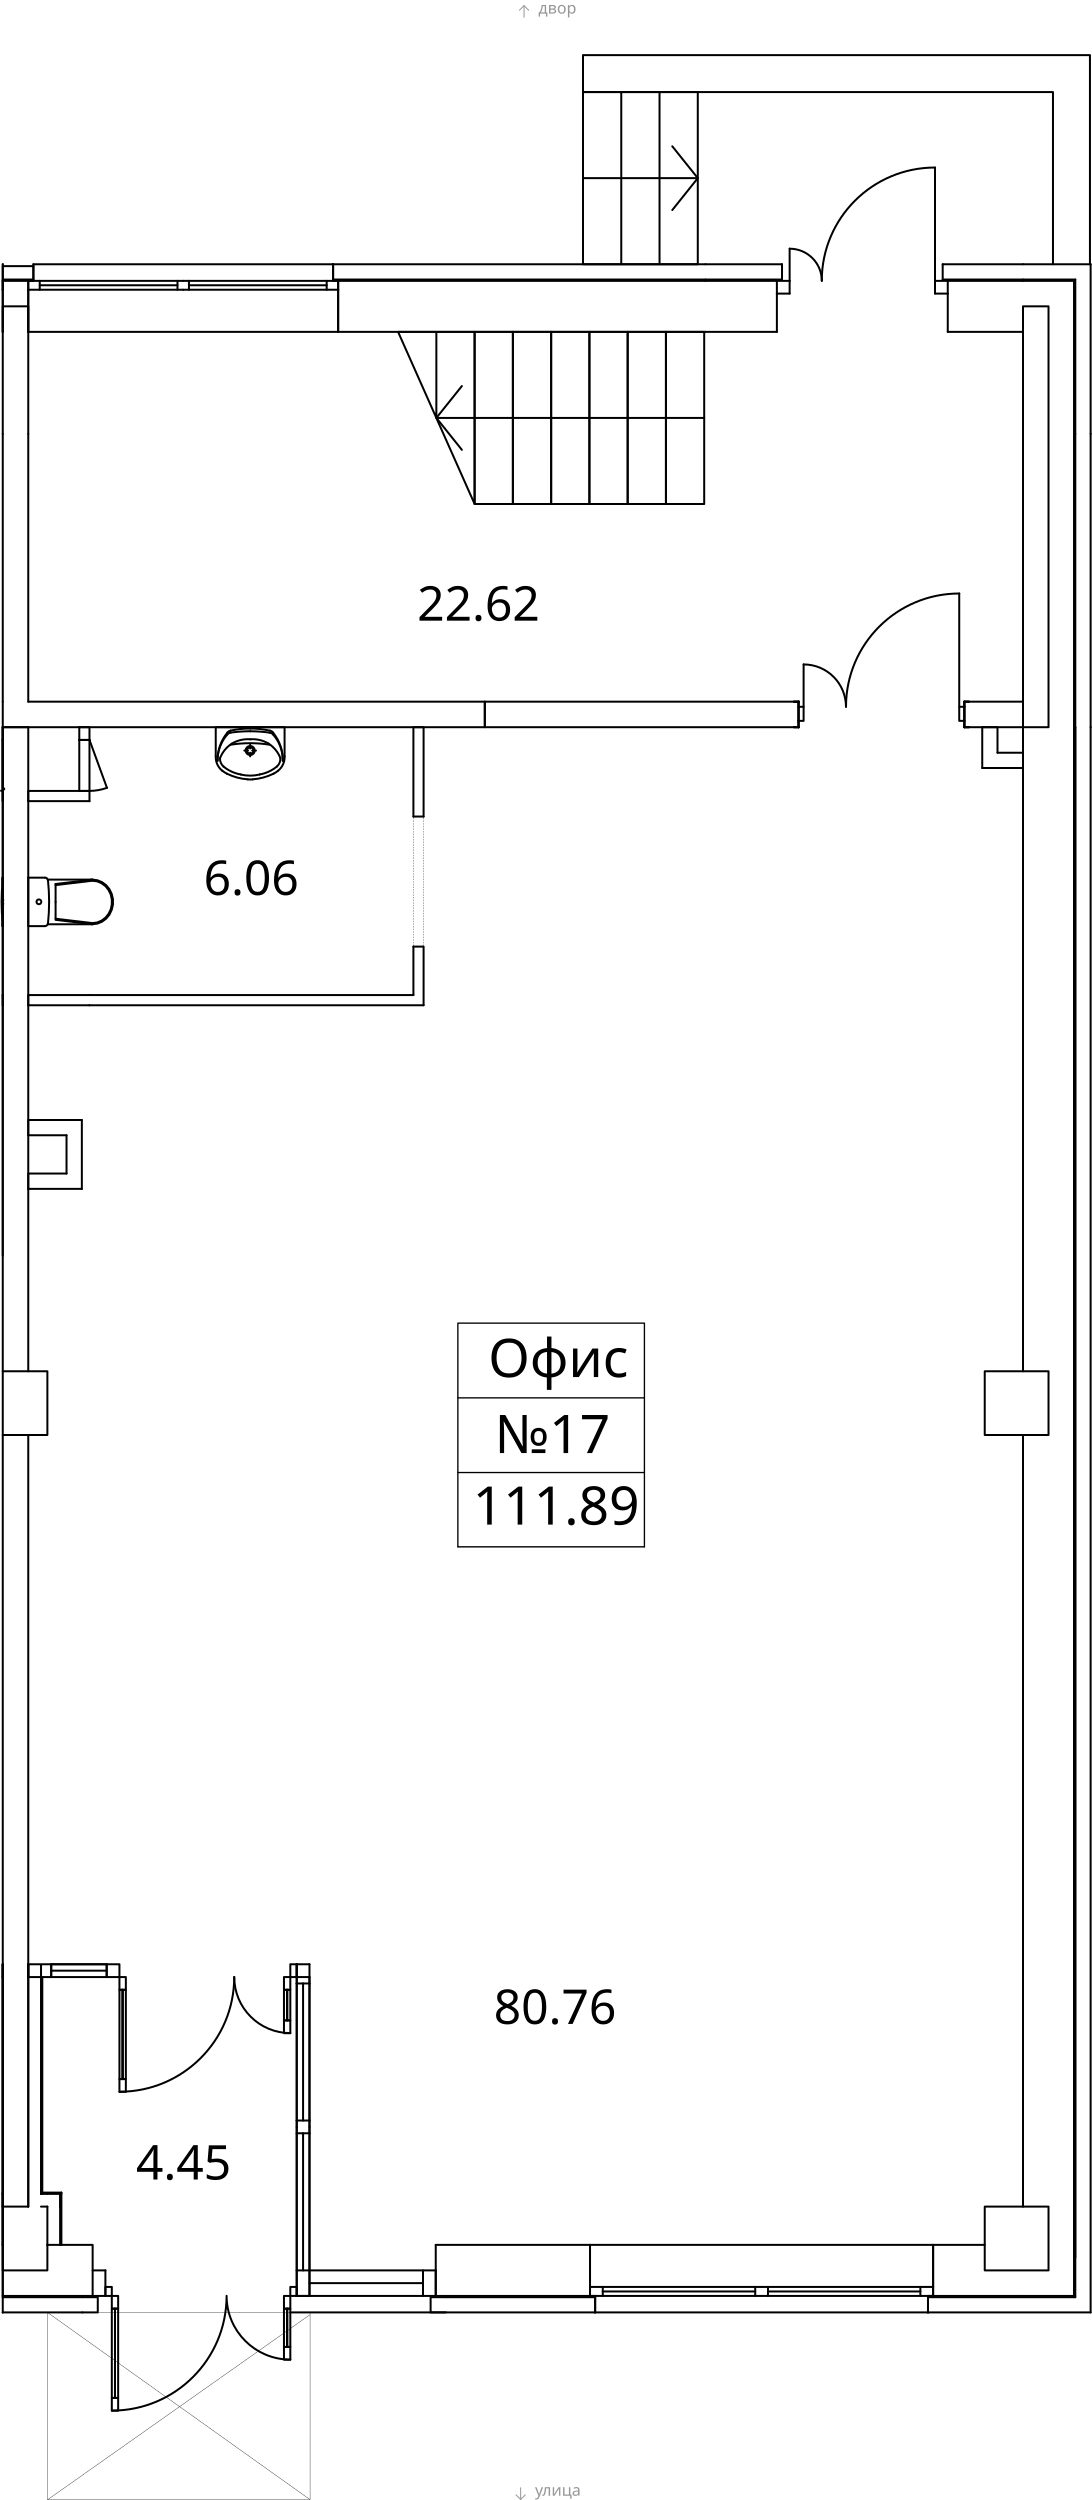
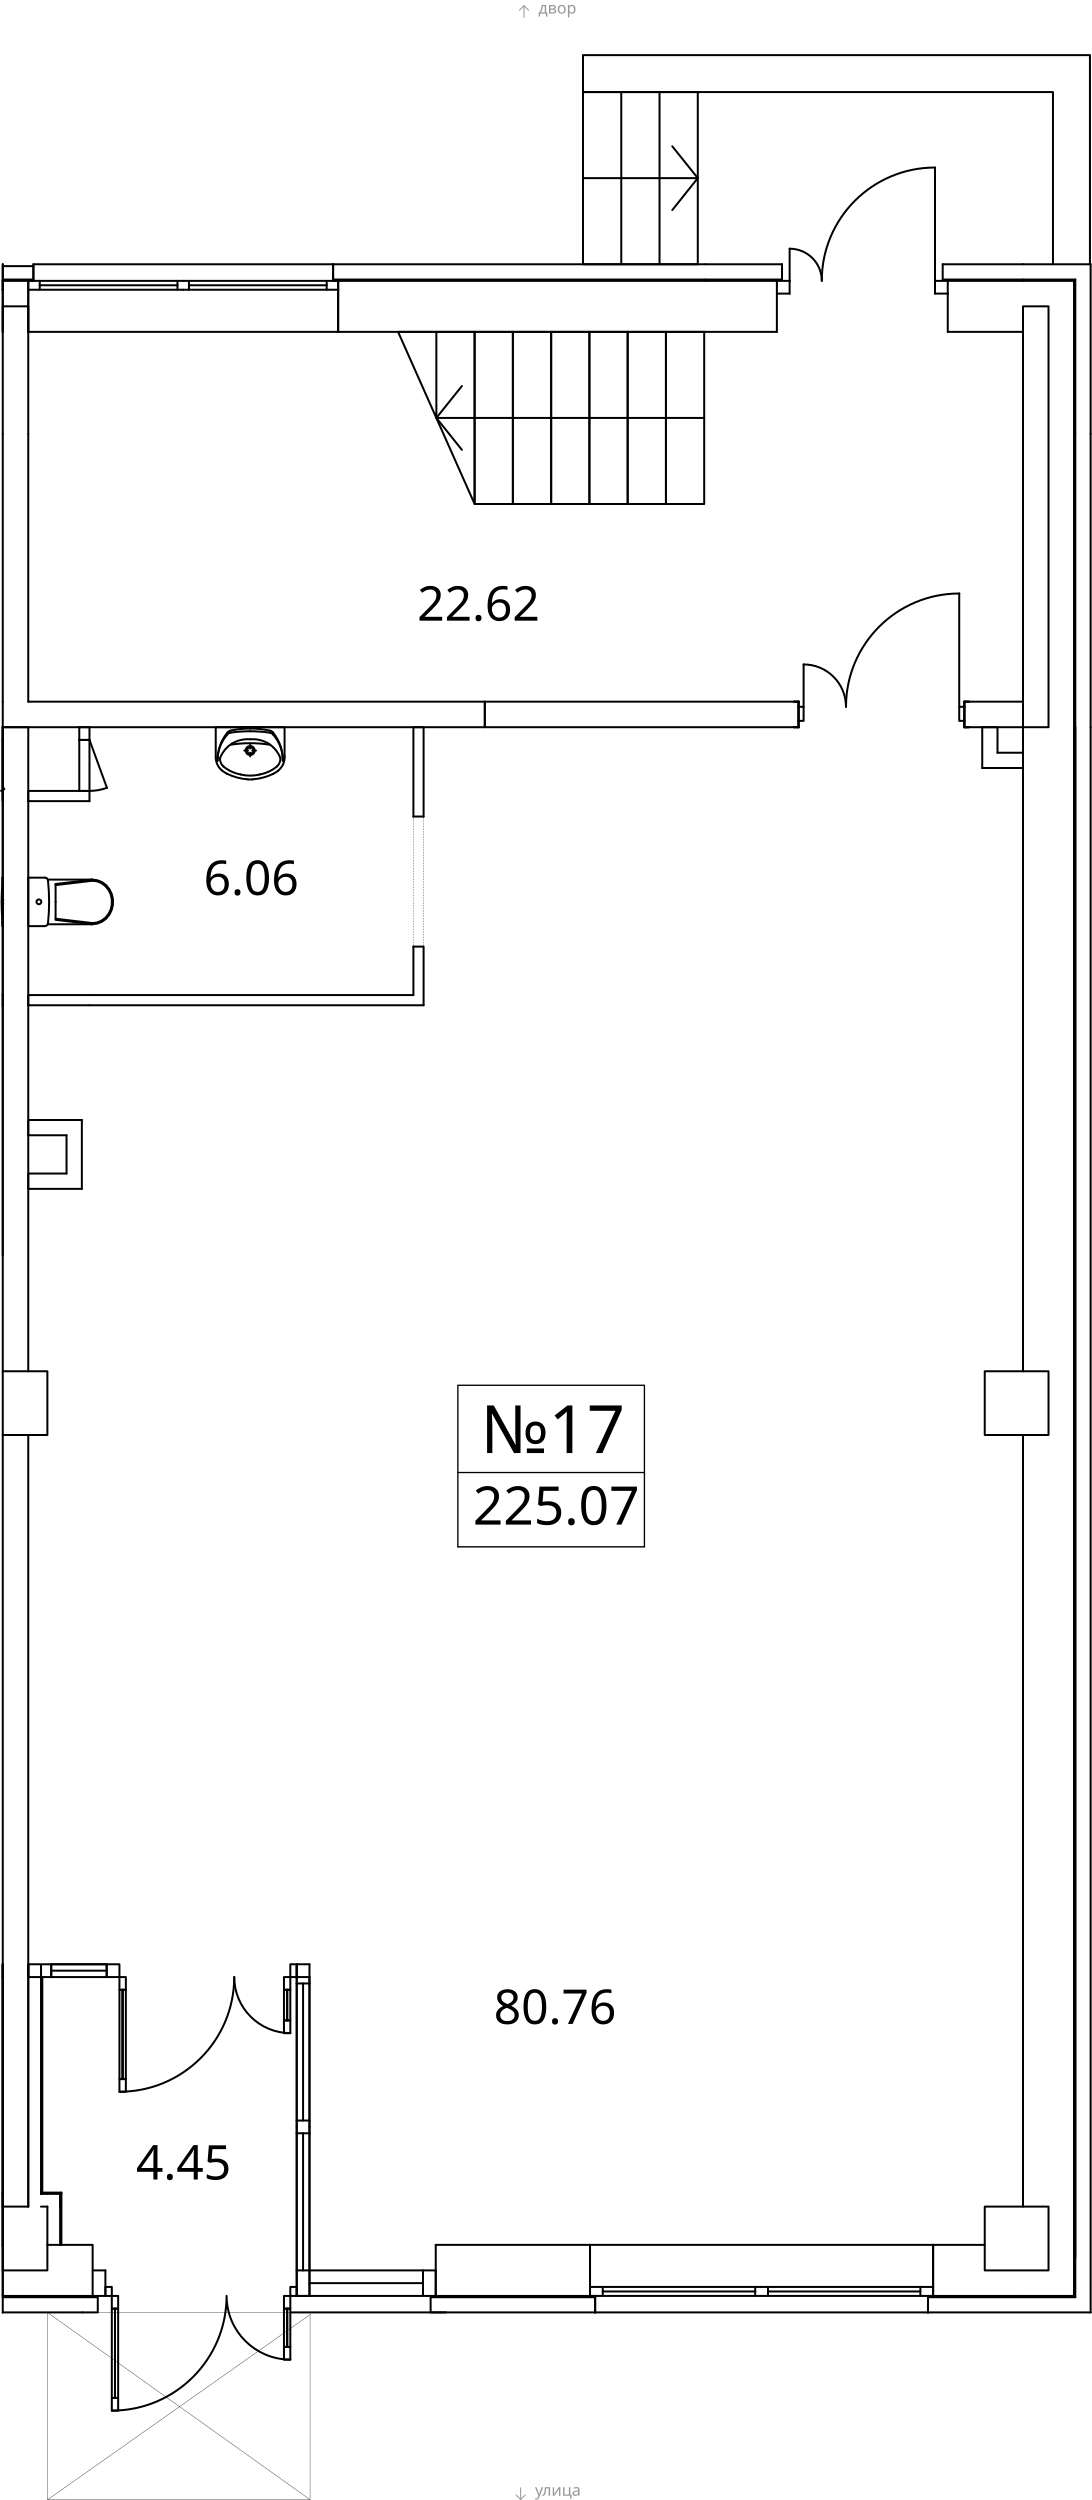
<svg xmlns="http://www.w3.org/2000/svg" id="_17_1" data-name="17_1" viewBox="0 0 819.25 1876.22">
  <defs>
-     <style>.cls-1{isolation:isolate;font-size:12px;fill:#969696;}.cls-1,.cls-7,.cls-9{font-family:PTSans-Regular, PT Sans;}.cls-2{letter-spacing:-0.01em;}.cls-3,.cls-4,.cls-5,.cls-6,.cls-8{fill:none;stroke-linecap:round;stroke-linejoin:round;}.cls-3{stroke:#969696;stroke-width:0.75px;}.cls-4,.cls-5,.cls-6,.cls-8{stroke:#000;}.cls-4,.cls-5{stroke-width:0.25px;}.cls-5{stroke-dasharray:0.99 0.99;}.cls-6{stroke-width:1.5px;}.cls-7{font-size:40px;}.cls-9{font-size:36px;}</style>
+     <style>.cls-1{isolation:isolate;font-size:12px;fill:#969696;}.cls-1,.cls-10,.cls-7,.cls-8{font-family:PTSans-Regular, PT Sans;}.cls-2{letter-spacing:-0.01em;}.cls-3,.cls-4,.cls-5,.cls-6,.cls-9{fill:none;stroke-linecap:round;stroke-linejoin:round;}.cls-3{stroke:#969696;stroke-width:0.75px;}.cls-4,.cls-5,.cls-6,.cls-9{stroke:#000;}.cls-4,.cls-5{stroke-width:0.25px;}.cls-5{stroke-dasharray:0.99 0.99;}.cls-6{stroke-width:1.5px;}.cls-7{font-size:50px;}.cls-8{font-size:40px;}.cls-10{font-size:36px;}</style>
  </defs>
  <text class="cls-1" transform="translate(401.49 1873.03)">
    <tspan class="cls-2">у</tspan>
    <tspan x="5.42" y="0">лица</tspan>
  </text>
  <line class="cls-3" x1="390.73" y1="1875.85" x2="390.73" y2="1867.05" />
  <polyline class="cls-3" points="387.23 1872.35 390.73 1875.85 394.23 1872.35" />
  <text class="cls-1" transform="translate(404.05 10.2)">двор</text>
  <line class="cls-3" x1="393.29" y1="4.22" x2="393.29" y2="13.02" />
  <polyline class="cls-3" points="396.79 7.72 393.29 4.22 389.79 7.72" />
  <line class="cls-4" x1="310.23" y1="610.38" x2="310.23" y2="610.88" />
  <line class="cls-5" x1="310.23" y1="611.87" x2="310.23" y2="718.56" />
  <line class="cls-4" x1="310.23" y1="719.05" x2="310.23" y2="719.55" />
  <line class="cls-4" x1="317.93" y1="610.38" x2="317.93" y2="610.88" />
  <line class="cls-5" x1="317.93" y1="611.87" x2="317.93" y2="718.56" />
  <line class="cls-4" x1="317.93" y1="719.05" x2="317.93" y2="719.55" />
  <line class="cls-6" x1="696.44" y1="1724.01" x2="806.04" y2="1724.01" />
  <line class="cls-6" x1="334.67" y1="1724.01" x2="446.65" y2="1724.01" />
  <polyline class="cls-6" points="807 1724.01 806.04 1724.01 807 1724.01" />
  <line class="cls-6" x1="700.29" y1="1723.05" x2="767.75" y2="1723.05" />
  <line class="cls-6" x1="327.02" y1="1723.05" x2="442.8" y2="1723.05" />
  <polyline class="cls-6" points="806.04 1723.05 767.75 1723.05 806.04 1723.05" />
  <line class="cls-6" x1="442.8" y1="1716.31" x2="442.8" y2="1684.76" />
  <line class="cls-6" x1="446.65" y1="1735.45" x2="446.65" y2="1724.01" />
  <line class="cls-6" x1="442.8" y1="1723.05" x2="442.8" y2="1716.31" />
  <line class="cls-6" x1="700.29" y1="1716.31" x2="700.29" y2="1684.76" />
  <line class="cls-6" x1="696.44" y1="1735.45" x2="696.44" y2="1724.01" />
  <line class="cls-6" x1="700.29" y1="1723.05" x2="700.29" y2="1716.31" />
  <line class="cls-6" x1="217.9" y1="1735.45" x2="446.65" y2="1735.45" />
  <polyline class="cls-6" points="818.5 1735.45 807 1735.45 696.44 1735.45" />
  <line class="cls-6" x1="739.03" y1="1684.76" x2="700.29" y2="1684.76" />
  <line class="cls-6" x1="442.8" y1="1684.76" x2="327.02" y2="1684.76" />
  <line class="cls-6" x1="327.02" y1="1723.05" x2="327.02" y2="1684.76" />
  <line class="cls-6" x1="696.44" y1="1735.45" x2="446.65" y2="1735.45" />
  <line class="cls-6" x1="700.29" y1="1684.76" x2="442.8" y2="1684.76" />
  <polyline class="cls-6" points="700.29 1723.05 690.72 1723.05 690.72 1716.31 700.29 1716.31" />
  <polyline class="cls-6" points="571.54 1716.31 576.36 1716.31 576.36 1723.05 571.54 1723.05" />
  <line class="cls-6" x1="690.72" y1="1719.7" x2="576.36" y2="1719.7" />
  <line class="cls-6" x1="690.72" y1="1723.05" x2="576.36" y2="1723.05" />
  <line class="cls-6" x1="576.36" y1="1716.31" x2="690.72" y2="1716.31" />
  <polyline class="cls-6" points="571.54 1723.05 566.78 1723.05 566.78 1716.31 571.54 1716.31" />
  <polyline class="cls-6" points="442.8 1716.31 452.37 1716.31 452.37 1723.05 442.8 1723.05" />
  <line class="cls-6" x1="566.78" y1="1719.7" x2="452.37" y2="1719.7" />
  <line class="cls-6" x1="566.78" y1="1723.05" x2="452.37" y2="1723.05" />
  <line class="cls-6" x1="452.37" y1="1716.31" x2="566.78" y2="1716.31" />
  <polyline class="cls-6" points="700.29 1716.31 700.29 1723.05 700.29 1716.31" />
  <polyline class="cls-6" points="700.29 1723.05 696.44 1723.05 700.29 1723.05" />
  <polyline class="cls-6" points="696.44 1735.45 696.44 1724.01 696.44 1723.05" />
  <line class="cls-6" x1="700.29" y1="1716.31" x2="700.29" y2="1684.76" />
  <polyline class="cls-6" points="442.8 1716.31 442.8 1723.05 442.8 1716.31" />
  <polyline class="cls-6" points="442.8 1723.05 446.65 1723.05 442.8 1723.05" />
  <polyline class="cls-6" points="446.65 1735.45 446.65 1724.01 446.65 1723.05" />
  <line class="cls-6" x1="442.8" y1="1716.31" x2="442.8" y2="1684.76" />
  <line class="cls-6" x1="2.07" y1="1723.05" x2="2.07" y2="1723.05" />
  <line class="cls-6" x1="2.07" y1="1703.9" x2="2.07" y2="1703.9" />
  <line class="cls-6" x1="2.07" y1="1724.01" x2="61.88" y2="1724.01" />
  <line class="cls-6" x1="2.07" y1="1723.05" x2="69.53" y2="1723.05" />
  <line class="cls-6" x1="2.07" y1="1735.45" x2="61.88" y2="1735.45" />
  <polyline class="cls-6" points="69.53 1723.05 69.53 1684.76 35.55 1684.76" />
  <line class="cls-6" x1="2.07" y1="1684.76" x2="2.07" y2="1684.76" />
  <line class="cls-6" x1="2.07" y1="1723.05" x2="2.07" y2="1684.76" />
  <line class="cls-6" x1="69.53" y1="1723.05" x2="79.1" y2="1723.05" />
  <line class="cls-6" x1="79.1" y1="1703.9" x2="69.53" y2="1703.9" />
  <polyline class="cls-6" points="222.69 1723.05 232.26 1723.05 232.26 1703.9 222.69 1703.9" />
  <polyline class="cls-6" points="327.02 1703.9 317.45 1703.9 317.45 1723.05 327.02 1723.05" />
  <line class="cls-6" x1="232.26" y1="1713.47" x2="317.45" y2="1713.47" />
  <line class="cls-6" x1="232.26" y1="1723.05" x2="317.45" y2="1723.05" />
  <line class="cls-6" x1="317.45" y1="1703.9" x2="232.26" y2="1703.9" />
  <polyline class="cls-6" points="327.02 1703.9 327.02 1723.05 327.02 1703.9" />
  <path class="cls-6" d="M83.94,1837.49a86.12,86.12,0,0,0,86.12-86.12,47.83,47.83,0,0,0,47.84,47.83" transform="translate(0 -28.35)" />
  <polyline class="cls-6" points="83.91 1732.62 86.29 1732.62 86.29 1799.62 83.91 1799.62 83.91 1732.62" />
  <polyline class="cls-6" points="86.29 1732.62 88.67 1732.62 88.67 1799.62 86.29 1799.62 86.29 1732.62" />
  <polyline class="cls-6" points="217.88 1761.34 217.88 1732.62 215.5 1732.62 215.5 1761.34 217.88 1761.34" />
  <polyline class="cls-6" points="215.5 1761.34 215.5 1732.62 213.11 1732.62 213.11 1761.34 215.5 1761.34" />
  <polyline class="cls-6" points="217.88 1716.31 217.88 1723.05 222.69 1723.05 222.69 1716.31 217.88 1716.31" />
  <polyline class="cls-6" points="79.1 1716.31 79.1 1723.05 83.91 1723.05 83.91 1716.31 79.1 1716.31" />
  <polyline class="cls-6" points="83.91 1809.2 83.91 1799.62 88.67 1799.62 88.67 1809.2 83.91 1809.2" />
  <polyline class="cls-6" points="88.67 1723.05 88.67 1732.62 83.91 1732.62 83.91 1723.05 88.67 1723.05" />
  <line class="cls-6" x1="86.29" y1="1799.62" x2="86.29" y2="1732.62" />
  <polyline class="cls-6" points="217.88 1770.91 217.88 1761.34 213.11 1761.34 213.11 1770.91 217.88 1770.91" />
  <polyline class="cls-6" points="213.11 1723.05 213.11 1732.62 217.88 1732.62 217.88 1723.05 213.11 1723.05" />
  <line class="cls-6" x1="215.49" y1="1761.33" x2="215.49" y2="1732.62" />
  <polyline class="cls-6" points="222.69 1703.9 222.69 1716.31 222.69 1723.05 222.69 1716.31" />
  <polyline class="cls-6" points="79.1 1703.9 79.1 1716.31 79.1 1723.05 79.1 1716.31" />
  <polyline class="cls-6" points="528.49 249.06 528.49 378.26 499.78 378.26 499.78 249.06 528.49 249.06" />
  <polyline class="cls-6" points="499.78 249.06 499.78 378.26 471.06 378.26 471.06 249.06 499.78 249.06" />
  <polyline class="cls-6" points="471.06 249.06 471.06 378.26 442.34 378.26 442.34 249.06 471.06 249.06" />
  <polyline class="cls-6" points="442.34 249.06 442.34 378.26 413.63 378.26 413.63 249.06 442.34 249.06" />
  <polyline class="cls-6" points="413.63 249.06 413.63 378.26 384.91 378.26 384.91 249.06 413.63 249.06" />
  <polyline class="cls-6" points="384.91 249.06 384.91 378.26 356.19 378.26 356.19 249.06 384.91 249.06" />
  <polyline class="cls-6" points="356.19 249.06 356.19 378.26 298.76 249.06 327.48 249.06 327.48 313.64 327.48 249.06 356.19 249.06" />
  <polyline class="cls-6" points="528.49 313.64 499.78 313.64 327.48 313.64 346.62 289.73" />
  <line class="cls-6" x1="346.62" y1="337.59" x2="327.48" y2="313.64" />
  <polyline class="cls-6" points="494.97 198.31 523.68 198.31 523.68 69.11 494.97 69.11 494.97 198.31 494.97 69.11 466.25 69.11 466.25 198.31 437.53 198.31 437.53 69.11 466.25 69.11 466.25 198.31 494.97 198.31" />
  <polyline class="cls-6" points="437.53 133.69 466.25 133.69 494.97 133.69 523.68 133.69 504.54 157.64" />
  <line class="cls-6" x1="504.54" y1="109.78" x2="523.68" y2="133.69" />
  <polyline class="cls-6" points="807 1724.01 807 1723.05 807 545.75" />
  <polyline class="cls-6" points="806.04 1723.05 806.04 1684.76 806.04 545.75" />
  <line class="cls-6" x1="818.5" y1="1735.45" x2="818.5" y2="545.75" />
  <line class="cls-6" x1="767.75" y1="545.75" x2="767.75" y2="1029.13" />
  <line class="cls-6" x1="767.75" y1="1076.94" x2="767.75" y2="1656.04" />
  <line class="cls-6" x1="2.07" y1="545.75" x2="2.07" y2="545.75" />
  <line class="cls-6" x1="2.07" y1="526.61" x2="2.07" y2="526.61" />
  <line class="cls-6" x1="2.07" y1="746.77" x2="2.07" y2="746.77" />
  <polyline class="cls-6" points="2.07 754.42 2.07 754.42 2.07 746.77" />
  <polyline class="cls-6" points="2.07 555.33 2.07 555.33 2.07 555.33" />
  <polyline class="cls-6" points="2.07 593.61 2.07 593.61 2.07 593.61" />
  <line class="cls-6" x1="2.07" y1="545.75" x2="2.07" y2="555.32" />
  <line class="cls-6" x1="2.07" y1="593.61" x2="2.07" y2="601.26" />
  <polyline class="cls-6" points="2.07 555.33 2.07 545.75 2.07 545.75" />
  <line class="cls-6" x1="2.07" y1="593.61" x2="2.07" y2="555.32" />
  <line class="cls-6" x1="2.07" y1="593.61" x2="2.07" y2="555.32" />
  <path class="cls-6" d="M2.07,619.6c4.19,1.53-4.47,2.31,0,2.31" transform="translate(0 -28.35)" />
  <line class="cls-6" x1="2.07" y1="555.32" x2="2.07" y2="591.28" />
  <polyline class="cls-6" points="2.07 593.61 2.07 593.61 2.07 593.61 2.07 593.61" />
  <polyline class="cls-6" points="2.07 555.33 2.07 555.33 2.07 555.33 2.07 555.33" />
  <polyline class="cls-6" points="2.07 601.26 2.07 601.26 2.07 601.26 2.07 593.61 2.07 593.61" />
  <line class="cls-6" x1="363.84" y1="526.61" x2="21.21" y2="526.61" />
  <polyline class="cls-6" points="21.21 545.75 363.84 545.75 363.84 526.61" />
  <line class="cls-6" x1="21.21" y1="754.42" x2="67.15" y2="754.42" />
  <polyline class="cls-6" points="67.15 746.77 21.21 746.77 21.21 754.42" />
  <line class="cls-6" x1="310.26" y1="612.81" x2="317.9" y2="612.81" />
  <polyline class="cls-6" points="310.26 710.41 317.9 710.41 317.9 754.42" />
  <polyline class="cls-6" points="317.9 612.81 317.9 545.75 310.26 545.75 310.26 612.81" />
  <line class="cls-6" x1="310.26" y1="710.41" x2="310.26" y2="746.77" />
  <polyline class="cls-6" points="723.74 530.46 723.74 526.61 727.23 526.61" />
  <polyline class="cls-6" points="723.74 545.75 723.74 540.99 723.74 545.75 727.23 545.75" />
  <line class="cls-6" x1="723.74" y1="540.99" x2="723.74" y2="530.46" />
  <polyline class="cls-6" points="599.3 530.46 599.3 526.61 595.75 526.61" />
  <polyline class="cls-6" points="599.3 545.75 599.3 540.99 599.3 545.75 595.75 545.75" />
  <line class="cls-6" x1="599.3" y1="540.99" x2="599.3" y2="530.46" />
  <line class="cls-6" x1="767.75" y1="526.61" x2="723.74" y2="526.61" />
  <polyline class="cls-6" points="599.3 526.61 363.84 526.61 363.84 545.75 599.3 545.75" />
  <line class="cls-6" x1="723.74" y1="545.75" x2="767.75" y2="545.75" />
  <line class="cls-6" x1="599.3" y1="545.75" x2="599.45" y2="545.75" />
  <line class="cls-6" x1="599.5" y1="545.75" x2="599.55" y2="545.75" />
  <line class="cls-6" x1="599.6" y1="545.75" x2="599.65" y2="545.75" />
  <line class="cls-6" x1="723.54" y1="545.75" x2="723.74" y2="545.75" />
  <line class="cls-6" x1="599.3" y1="526.61" x2="599.45" y2="526.61" />
  <line class="cls-6" x1="599.5" y1="526.61" x2="599.55" y2="526.61" />
  <line class="cls-6" x1="599.6" y1="526.61" x2="599.65" y2="526.61" />
  <line class="cls-6" x1="723.54" y1="526.61" x2="723.74" y2="526.61" />
  <path class="cls-6" d="M719.92,473.77a85,85,0,0,0-85,85" transform="translate(0 -28.35)" />
  <path class="cls-6" d="M634.9,558.78A31.78,31.78,0,0,0,603.12,527" transform="translate(0 -28.35)" />
  <polyline class="cls-6" points="599.3 540.99 603.1 540.99 603.1 530.46 599.3 530.46 599.3 540.99" />
  <polyline class="cls-6" points="723.74 530.46 719.89 530.46 719.89 540.99 723.74 540.99 723.74 530.46" />
  <line class="cls-6" x1="719.89" y1="530.46" x2="719.89" y2="445.42" />
  <line class="cls-6" x1="603.1" y1="530.46" x2="603.1" y2="498.65" />
  <polyline class="cls-6" points="599.3 530.46 599.3 540.99 599.3 530.46" />
  <polyline class="cls-6" points="599.3 540.99 599.3 545.75 599.3 540.99" />
  <line class="cls-6" x1="599.3" y1="530.46" x2="599.3" y2="526.61" />
  <polyline class="cls-6" points="599.3 545.75 595.75 545.75 599.3 545.75 599.3 540.99" />
  <polyline class="cls-6" points="599.3 530.46 599.3 526.61 595.75 526.61 599.3 526.61" />
  <polyline class="cls-6" points="723.74 530.46 723.74 540.99 723.74 530.46" />
  <polyline class="cls-6" points="723.74 540.99 723.74 545.75 723.74 540.99" />
  <line class="cls-6" x1="723.74" y1="530.46" x2="723.74" y2="526.61" />
  <polyline class="cls-6" points="723.74 545.75 727.23 545.75 723.74 545.75 723.74 540.99" />
  <polyline class="cls-6" points="723.74 530.46 723.74 526.61 727.23 526.61 723.74 526.61" />
  <polyline class="cls-6" points="67.15 555.33 63.3 555.33 59.5 555.33" />
  <polyline class="cls-6" points="67.15 593.61 63.3 593.61 59.5 593.61" />
  <line class="cls-6" x1="59.5" y1="545.75" x2="59.5" y2="555.32" />
  <line class="cls-6" x1="67.15" y1="601.26" x2="67.15" y2="593.61" />
  <polyline class="cls-6" points="67.15 555.33 67.15 545.75 59.5 545.75" />
  <line class="cls-6" x1="67.15" y1="593.61" x2="67.15" y2="555.32" />
  <line class="cls-6" x1="59.5" y1="593.61" x2="59.5" y2="555.32" />
  <path class="cls-6" d="M67.17,621.91a38.16,38.16,0,0,0,13.09-2.31" transform="translate(0 -28.35)" />
  <line class="cls-6" x1="67.15" y1="555.32" x2="80.27" y2="591.28" />
  <polyline class="cls-6" points="59.5 593.61 63.3 593.61 67.15 593.61 63.3 593.61" />
  <polyline class="cls-6" points="59.5 555.33 63.3 555.33 67.15 555.33 63.3 555.33" />
  <polyline class="cls-6" points="59.5 593.61 21.21 593.61 21.21 601.26" />
  <polyline class="cls-6" points="67.15 601.26 59.5 601.26 21.21 601.26" />
  <line class="cls-6" x1="25.06" y1="209.81" x2="2.07" y2="209.81" />
  <line class="cls-6" x1="529.46" y1="209.81" x2="249.99" y2="209.81" />
  <line class="cls-6" x1="21.21" y1="210.77" x2="2.07" y2="210.77" />
  <line class="cls-6" x1="529.46" y1="210.77" x2="253.78" y2="210.77" />
  <line class="cls-6" x1="21.21" y1="217.46" x2="21.21" y2="249.06" />
  <line class="cls-6" x1="25.06" y1="199.73" x2="25.06" y2="209.81" />
  <line class="cls-6" x1="21.21" y1="210.77" x2="21.21" y2="217.46" />
  <line class="cls-6" x1="253.78" y1="217.46" x2="253.78" y2="249.06" />
  <line class="cls-6" x1="249.99" y1="198.31" x2="249.99" y2="209.81" />
  <line class="cls-6" x1="253.78" y1="210.77" x2="253.78" y2="217.46" />
  <line class="cls-6" x1="25.06" y1="199.73" x2="2.07" y2="199.73" />
  <line class="cls-6" x1="2.07" y1="217.46" x2="2.07" y2="249.06" />
  <line class="cls-6" x1="2.07" y1="199.73" x2="2.07" y2="209.81" />
  <line class="cls-6" x1="2.07" y1="210.77" x2="2.07" y2="217.46" />
  <line class="cls-6" x1="529.46" y1="198.31" x2="249.99" y2="198.31" />
  <line class="cls-6" x1="253.78" y1="249.06" x2="529.46" y2="249.06" />
  <line class="cls-6" x1="249.99" y1="198.31" x2="25.06" y2="198.31" />
  <line class="cls-6" x1="253.78" y1="249.06" x2="21.21" y2="249.06" />
  <polyline class="cls-6" points="253.78 210.77 245.17 210.77 245.17 217.46 253.78 217.46" />
  <polyline class="cls-6" points="137.5 217.46 141.8 217.46 141.8 210.77 137.5 210.77" />
  <line class="cls-6" x1="245.17" y1="214.11" x2="141.8" y2="214.11" />
  <line class="cls-6" x1="245.17" y1="210.77" x2="141.8" y2="210.77" />
  <line class="cls-6" x1="141.8" y1="217.46" x2="245.17" y2="217.46" />
  <polyline class="cls-6" points="137.5 210.77 133.19 210.77 133.19 217.46 137.5 217.46" />
  <polyline class="cls-6" points="21.21 217.46 29.82 217.46 29.82 210.77 21.21 210.77" />
  <line class="cls-6" x1="133.19" y1="214.11" x2="29.82" y2="214.11" />
  <line class="cls-6" x1="133.19" y1="210.77" x2="29.82" y2="210.77" />
  <line class="cls-6" x1="29.82" y1="217.46" x2="133.19" y2="217.46" />
  <polyline class="cls-6" points="253.78 217.46 253.78 210.77 253.78 217.46" />
  <polyline class="cls-6" points="253.78 210.77 249.99 210.77 253.78 210.77" />
  <polyline class="cls-6" points="249.99 198.31 249.99 209.81 249.99 210.77" />
  <line class="cls-6" x1="253.78" y1="217.46" x2="253.78" y2="249.06" />
  <polyline class="cls-6" points="21.21 217.46 21.21 210.77 21.21 217.46" />
  <polyline class="cls-6" points="21.21 210.77 25.06 210.77 21.21 210.77" />
  <polyline class="cls-6" points="25.06 198.31 25.06 209.81 25.06 210.77" />
  <line class="cls-6" x1="21.21" y1="217.46" x2="21.21" y2="249.06" />
  <line class="cls-6" x1="2.07" y1="198.31" x2="2.07" y2="198.31" />
  <line class="cls-6" x1="2.07" y1="249.06" x2="2.07" y2="249.06" />
  <polyline class="cls-6" points="2.07 217.46 2.07 217.46 2.07 210.77 2.07 210.77" />
  <line class="cls-6" x1="2.07" y1="214.11" x2="2.07" y2="214.11" />
  <line class="cls-6" x1="2.07" y1="210.77" x2="2.07" y2="210.77" />
  <line class="cls-6" x1="2.07" y1="217.46" x2="2.07" y2="217.46" />
  <polyline class="cls-6" points="2.07 217.46 2.07 210.77 2.07 217.46" />
  <polyline class="cls-6" points="2.07 210.77 2.07 210.77 2.07 210.77" />
  <polyline class="cls-6" points="2.07 198.31 2.07 209.81 2.07 210.77" />
  <line class="cls-6" x1="2.07" y1="217.46" x2="2.07" y2="249.06" />
  <line class="cls-6" x1="2.07" y1="746.77" x2="2.07" y2="746.77" />
  <line class="cls-6" x1="2.07" y1="754.42" x2="2.07" y2="754.42" />
  <polyline class="cls-6" points="317.9 754.42 310.26 754.42 67.15 754.42" />
  <line class="cls-6" x1="310.26" y1="746.77" x2="67.15" y2="746.77" />
  <line class="cls-6" x1="21.21" y1="852.02" x2="49.93" y2="852.02" />
  <polyline class="cls-6" points="61.43 840.57 21.21 840.57 21.21 852.02" />
  <line class="cls-6" x1="49.93" y1="852.02" x2="49.93" y2="880.73" />
  <polyline class="cls-6" points="61.43 840.57 61.43 852.02 61.43 892.23" />
  <polyline class="cls-6" points="49.93 880.73 21.21 880.73 21.21 892.23" />
  <polyline class="cls-6" points="61.43 892.23 49.93 892.23 21.21 892.23" />
  <line class="cls-6" x1="2.07" y1="1483.74" x2="2.07" y2="1646.47" />
  <line class="cls-6" x1="2.07" y1="1483.74" x2="2.07" y2="1645.5" />
  <line class="cls-6" x1="2.07" y1="1656.04" x2="2.07" y2="1483.74" />
  <line class="cls-6" x1="30.78" y1="1646.47" x2="30.78" y2="1483.74" />
  <line class="cls-6" x1="21.21" y1="1483.74" x2="21.21" y2="1656.04" />
  <line class="cls-6" x1="31.75" y1="1645.5" x2="31.75" y2="1483.74" />
  <line class="cls-6" x1="2.07" y1="545.75" x2="2.07" y2="1029.13" />
  <line class="cls-6" x1="2.07" y1="1076.94" x2="2.07" y2="1735.45" />
  <line class="cls-6" x1="21.21" y1="1656.04" x2="21.21" y2="1076.94" />
  <polyline class="cls-6" points="21.21 1029.13 21.21 545.75 2.07 545.75" />
  <line class="cls-6" x1="2.07" y1="1646.47" x2="2.07" y2="1646.47" />
  <line class="cls-6" x1="2.07" y1="1646.47" x2="2.07" y2="1646.47" />
  <line class="cls-6" x1="2.07" y1="1646.47" x2="2.07" y2="1646.47" />
  <line class="cls-6" x1="2.07" y1="1646.47" x2="2.07" y2="1646.47" />
  <line class="cls-6" x1="2.07" y1="1645.5" x2="2.07" y2="1645.5" />
  <line class="cls-6" x1="2.07" y1="1656.04" x2="2.07" y2="1656.04" />
  <line class="cls-6" x1="2.07" y1="1646.47" x2="2.07" y2="1656.04" />
  <line class="cls-6" x1="2.07" y1="1646.47" x2="2.07" y2="1656.04" />
  <line class="cls-6" x1="2.07" y1="1656.04" x2="2.07" y2="1684.76" />
  <line class="cls-6" x1="2.07" y1="1645.5" x2="2.07" y2="1646.47" />
  <line class="cls-6" x1="2.07" y1="1646.47" x2="2.07" y2="1684.76" />
  <line class="cls-6" x1="2.07" y1="1684.76" x2="2.07" y2="1656.04" />
  <line class="cls-6" x1="30.78" y1="1646.47" x2="31.75" y2="1646.47" />
  <line class="cls-6" x1="30.78" y1="1646.47" x2="31.75" y2="1646.47" />
  <line class="cls-6" x1="45.12" y1="1646.47" x2="35.55" y2="1646.47" />
  <line class="cls-6" x1="35.55" y1="1646.47" x2="31.75" y2="1646.47" />
  <line class="cls-6" x1="30.78" y1="1656.04" x2="35.55" y2="1656.04" />
  <line class="cls-6" x1="46.08" y1="1645.5" x2="31.75" y2="1645.5" />
  <line class="cls-6" x1="45.12" y1="1684.76" x2="45.12" y2="1656.04" />
  <line class="cls-6" x1="45.12" y1="1656.04" x2="45.12" y2="1646.47" />
  <line class="cls-6" x1="45.12" y1="1656.04" x2="45.12" y2="1646.47" />
  <line class="cls-6" x1="35.55" y1="1656.04" x2="35.55" y2="1684.76" />
  <line class="cls-6" x1="46.08" y1="1645.5" x2="46.08" y2="1646.47" />
  <line class="cls-6" x1="46.08" y1="1684.76" x2="46.08" y2="1646.47" />
  <line class="cls-6" x1="807" y1="545.75" x2="807" y2="325.59" />
  <line class="cls-6" x1="806.04" y1="545.75" x2="806.04" y2="325.59" />
  <line class="cls-6" x1="818.5" y1="545.75" x2="818.5" y2="325.59" />
  <polyline class="cls-6" points="807 209.81 806.04 209.81 767.75 209.81" />
  <line class="cls-6" x1="806.04" y1="210.77" x2="767.75" y2="210.77" />
  <line class="cls-6" x1="818.5" y1="198.31" x2="767.75" y2="198.31" />
  <line class="cls-6" x1="767.75" y1="209.81" x2="707.48" y2="209.81" />
  <line class="cls-6" x1="586.89" y1="209.81" x2="529.46" y2="209.81" />
  <line class="cls-6" x1="767.75" y1="210.77" x2="711.28" y2="210.77" />
  <line class="cls-6" x1="583.04" y1="210.77" x2="529.46" y2="210.77" />
  <line class="cls-6" x1="711.28" y1="220.34" x2="711.28" y2="249.06" />
  <line class="cls-6" x1="707.48" y1="198.31" x2="707.48" y2="209.81" />
  <line class="cls-6" x1="711.28" y1="210.77" x2="711.28" y2="220.34" />
  <line class="cls-6" x1="583.04" y1="220.34" x2="583.04" y2="249.06" />
  <line class="cls-6" x1="586.89" y1="198.31" x2="586.89" y2="209.81" />
  <line class="cls-6" x1="583.04" y1="210.77" x2="583.04" y2="220.34" />
  <line class="cls-6" x1="767.75" y1="198.31" x2="707.48" y2="198.31" />
  <line class="cls-6" x1="586.89" y1="198.31" x2="529.46" y2="198.31" />
  <line class="cls-6" x1="529.46" y1="249.06" x2="583.04" y2="249.06" />
  <line class="cls-6" x1="711.28" y1="249.06" x2="767.75" y2="249.06" />
  <path class="cls-6" d="M701.73,154.08a85,85,0,0,0-85,85" transform="translate(0 -28.35)" />
  <path class="cls-6" d="M616.77,239.09A24.13,24.13,0,0,0,592.64,215" transform="translate(0 -28.35)" />
  <line class="cls-6" x1="583.04" y1="220.34" x2="592.61" y2="220.34" />
  <line class="cls-6" x1="592.61" y1="220.34" x2="592.61" y2="210.77" />
  <line class="cls-6" x1="592.61" y1="210.77" x2="583.04" y2="210.77" />
  <line class="cls-6" x1="711.28" y1="210.77" x2="701.71" y2="210.77" />
  <line class="cls-6" x1="701.71" y1="210.77" x2="701.71" y2="220.34" />
  <line class="cls-6" x1="701.71" y1="220.34" x2="711.28" y2="220.34" />
  <line class="cls-6" x1="701.71" y1="210.77" x2="701.71" y2="125.79" />
  <line class="cls-6" x1="592.61" y1="210.77" x2="592.61" y2="186.61" />
  <polyline class="cls-6" points="807 325.59 807 210.77 807 209.81 807 210.77" />
  <polyline class="cls-6" points="806.04 325.59 806.04 249.06 806.04 210.77 806.04 249.06" />
  <polyline class="cls-6" points="818.5 198.31 818.5 209.81 818.5 325.59" />
  <line class="cls-6" x1="2.07" y1="1483.74" x2="2.07" y2="1474.17" />
  <polyline class="cls-6" points="2.07 1483.74 2.07 1483.74 2.07 1474.16 2.07 1474.16" />
  <line class="cls-6" x1="2.07" y1="1483.74" x2="2.07" y2="1483.74" />
  <polyline class="cls-6" points="2.07 1474.16 2.07 1483.74 2.07 1483.74 2.07 1474.16 2.07 1474.16 2.07 1474.16 2.07 1483.74" />
  <line class="cls-6" x1="2.07" y1="1478.98" x2="2.07" y2="1478.98" />
  <line class="cls-6" x1="2.07" y1="1474.17" x2="2.07" y2="1474.17" />
  <polyline class="cls-6" points="2.07 1474.16 2.07 1483.74 2.07 1474.16" />
  <line class="cls-6" x1="222.69" y1="1483.74" x2="222.69" y2="1474.17" />
  <line class="cls-6" x1="21.21" y1="1483.74" x2="21.21" y2="1474.17" />
  <line class="cls-6" x1="232.26" y1="1474.17" x2="222.69" y2="1474.17" />
  <path class="cls-6" d="M175.79,1512.06a42.11,42.11,0,0,0,42.11,42.11" transform="translate(0 -28.35)" />
  <path class="cls-6" d="M89.66,1598.18a86.13,86.13,0,0,0,86.13-86.12" transform="translate(0 -28.35)" />
  <polyline class="cls-6" points="38.43 1483.74 38.43 1474.16 80.06 1474.16 80.06 1483.74 38.43 1483.74" />
  <polyline class="cls-6" points="217.88 1516.3 217.88 1493.31 215.5 1493.31 215.5 1516.3 217.88 1516.3" />
  <polyline class="cls-6" points="215.5 1516.3 215.5 1493.31 213.11 1493.31 213.11 1516.3 215.5 1516.3" />
  <polyline class="cls-6" points="89.64 1493.31 92.02 1493.31 92.02 1560.32 89.64 1560.32 89.64 1493.31" />
  <polyline class="cls-6" points="92.02 1493.31 94.45 1493.31 94.45 1560.32 92.02 1560.32 92.02 1493.31" />
  <line class="cls-6" x1="30.78" y1="1483.74" x2="21.21" y2="1483.74" />
  <polyline class="cls-6" points="30.79 1474.16 30.79 1483.74 38.43 1483.74 38.43 1474.16 30.79 1474.16 21.21 1474.16 21.21 1483.74" />
  <polyline class="cls-6" points="89.64 1474.16 89.64 1483.74 80.06 1483.74 80.06 1474.16 89.64 1474.16" />
  <polyline class="cls-6" points="222.69 1474.16 222.69 1483.74 217.88 1483.74 217.88 1474.16 222.69 1474.16" />
  <line class="cls-6" x1="38.43" y1="1478.98" x2="80.06" y2="1478.98" />
  <line class="cls-6" x1="80.06" y1="1474.17" x2="38.43" y2="1474.17" />
  <polyline class="cls-6" points="217.88 1525.88 217.88 1516.3 213.11 1516.3 213.11 1525.88 217.88 1525.88" />
  <polyline class="cls-6" points="213.11 1483.74 213.11 1493.31 217.88 1493.31 217.88 1483.74 213.11 1483.74" />
  <line class="cls-6" x1="215.49" y1="1516.3" x2="215.49" y2="1493.31" />
  <polyline class="cls-6" points="89.64 1569.89 89.64 1560.32 94.45 1560.32 94.45 1569.89 89.64 1569.89" />
  <polyline class="cls-6" points="94.45 1483.74 94.45 1493.31 89.64 1493.31 89.64 1483.74 94.45 1483.74" />
  <line class="cls-6" x1="92.02" y1="1560.32" x2="92.02" y2="1493.31" />
  <polyline class="cls-6" points="21.21 1474.16 21.21 1483.74 21.21 1474.16" />
  <polyline class="cls-6" points="222.69 1474.16 222.69 1483.74 222.69 1474.16" />
  <line class="cls-6" x1="222.69" y1="1723.05" x2="232.26" y2="1723.05" />
  <polyline class="cls-6" points="222.69 1483.74 232.26 1483.74 232.26 1474.16" />
  <line class="cls-6" x1="222.69" y1="1483.74" x2="222.69" y2="1723.05" />
  <line class="cls-6" x1="232.26" y1="1483.74" x2="232.26" y2="1723.05" />
  <line class="cls-6" x1="222.69" y1="1483.74" x2="222.69" y2="1488.55" />
  <line class="cls-6" x1="222.69" y1="1488.55" x2="232.26" y2="1488.55" />
  <line class="cls-6" x1="232.26" y1="1488.55" x2="232.26" y2="1483.74" />
  <line class="cls-6" x1="232.26" y1="1596.23" x2="232.26" y2="1591.41" />
  <line class="cls-6" x1="232.26" y1="1591.41" x2="222.69" y2="1591.41" />
  <line class="cls-6" x1="222.69" y1="1591.41" x2="222.69" y2="1596.23" />
  <line class="cls-6" x1="227.45" y1="1488.55" x2="227.45" y2="1591.41" />
  <line class="cls-6" x1="222.69" y1="1488.55" x2="222.69" y2="1591.41" />
  <line class="cls-6" x1="232.26" y1="1591.41" x2="232.26" y2="1488.55" />
  <line class="cls-6" x1="222.69" y1="1596.23" x2="222.69" y2="1600.99" />
  <line class="cls-6" x1="222.69" y1="1600.99" x2="232.26" y2="1600.99" />
  <line class="cls-6" x1="232.26" y1="1600.99" x2="232.26" y2="1596.23" />
  <line class="cls-6" x1="227.45" y1="1600.99" x2="227.45" y2="1703.9" />
  <line class="cls-6" x1="222.69" y1="1600.99" x2="222.69" y2="1703.9" />
  <line class="cls-6" x1="232.26" y1="1703.9" x2="232.26" y2="1600.99" />
  <line class="cls-6" x1="807" y1="1694.33" x2="807" y2="545.75" />
  <line class="cls-6" x1="806.04" y1="1694.33" x2="806.04" y2="545.75" />
  <line class="cls-6" x1="767.75" y1="564.9" x2="748.61" y2="564.9" />
  <polyline class="cls-6" points="737.16 576.39 767.75 576.39 767.75 564.9" />
  <polyline class="cls-6" points="748.61 564.9 748.61 545.75 737.16 545.75" />
  <polyline class="cls-6" points="737.16 576.39 737.16 564.9 737.16 545.75" />
  <polyline class="cls-6" points="739.03 1076.94 786.9 1076.94 786.9 1029.13 739.03 1029.13 739.03 1076.94" />
  <polyline class="cls-6" points="2.07 1076.94 35.55 1076.94 35.55 1029.13 2.07 1029.13 2.07 1076.94" />
  <polyline class="cls-6" points="739.03 1703.9 786.9 1703.9 786.9 1656.04 739.03 1656.04 739.03 1703.9" />
  <polyline class="cls-6" points="2.07 1684.76 2.07 1703.9 35.55 1703.9 35.55 1684.76" />
  <line class="cls-6" x1="21.21" y1="1656.04" x2="2.07" y2="1656.04" />
  <polyline class="cls-6" points="334.67 1724.01 327.02 1724.01 323.17 1724.01 323.17 1735.45 327.02 1735.45 334.67 1735.45" />
  <polyline class="cls-6" points="61.88 1735.45 69.53 1735.45 73.38 1735.45 73.38 1724.01 69.53 1724.01 61.88 1724.01" />
  <polyline class="cls-6" points="2.07 1735.45 2.07 1735.45 2.07 1735.45" />
  <polyline class="cls-6" points="2.07 1724.01 2.07 1724.01 2.07 1724.01" />
  <line class="cls-6" x1="2.07" y1="693.64" x2="2.07" y2="693.64" />
  <polyline class="cls-6" points="2.07 695.06 2.07 695.06 2.07 658.7" />
  <line class="cls-6" x1="2.07" y1="676.88" x2="2.07" y2="663.41" />
  <polyline class="cls-6" points="2.07 693.64 2.07 690.35 2.07 676.88" />
  <line class="cls-6" x1="2.07" y1="660.11" x2="2.07" y2="663.41" />
  <line class="cls-6" x1="2.07" y1="692.78" x2="2.07" y2="689.49" />
  <line class="cls-6" x1="2.07" y1="660.97" x2="2.07" y2="664.27" />
  <line class="cls-6" x1="2.07" y1="660.11" x2="2.07" y2="660.11" />
  <line class="cls-6" x1="2.07" y1="658.7" x2="2.07" y2="658.7" />
  <line class="cls-6" x1="2.07" y1="660.62" x2="2.07" y2="660.11" />
  <line class="cls-6" x1="2.07" y1="693.64" x2="2.07" y2="693.14" />
  <line class="cls-6" x1="2.07" y1="661.43" x2="2.07" y2="660.97" />
  <line class="cls-6" x1="2.07" y1="692.78" x2="2.07" y2="692.33" />
  <path class="cls-6" d="M2.07,688.91a153.13,153.13,0,0,0,0,32.6" transform="translate(0 -28.35)" />
  <path class="cls-6" d="M2.07,721.48c.12,1.07-1.1,1.88,0,1.88" transform="translate(0 -28.35)" />
  <path class="cls-6" d="M2.07,687c-1.11,0,.11.82,0,1.89" transform="translate(0 -28.35)" />
  <path class="cls-6" d="M2.07,705.2c0-1,1-1.75,0-1.75s0,.78,0,1.75-1,1.75,0,1.75,0-.79,0-1.75" transform="translate(0 -28.35)" />
  <polyline class="cls-6" points="161.91 567.63 161.91 545.75 213.57 545.75 213.57 567.63" />
  <line class="cls-6" x1="195.89" y1="545.75" x2="179.59" y2="545.75" />
  <line class="cls-6" x1="192.1" y1="563.28" x2="189.31" y2="563.28" />
  <line class="cls-6" x1="187.74" y1="558.92" x2="187.74" y2="561.71" />
  <line class="cls-6" x1="186.12" y1="563.28" x2="183.38" y2="563.28" />
  <line class="cls-6" x1="187.74" y1="564.9" x2="187.74" y2="567.63" />
  <path class="cls-6" d="M174.07,586.39a23.05,23.05,0,0,0-8.93,10.88" transform="translate(0 -28.35)" />
  <path class="cls-6" d="M187.79,583.19a23,23,0,0,0-13.72,3.22" transform="translate(0 -28.35)" />
  <path class="cls-6" d="M210.44,597.27a23,23,0,0,0-8.92-10.88" transform="translate(0 -28.35)" />
  <path class="cls-6" d="M201.52,586.41a23,23,0,0,0-13.73-3.22" transform="translate(0 -28.35)" />
  <path class="cls-6" d="M170.27,609A42.75,42.75,0,0,0,186,613.24" transform="translate(0 -28.35)" />
  <path class="cls-6" d="M208.7,606.76A13.12,13.12,0,0,0,213.61,596" transform="translate(0 -28.35)" />
  <path class="cls-6" d="M186,613.29a27.18,27.18,0,0,0,3.61,0" transform="translate(0 -28.35)" />
  <path class="cls-6" d="M202.22,587.22a94.11,94.11,0,0,0-28.92,0" transform="translate(0 -28.35)" />
  <path class="cls-6" d="M212.25,599.3a32.52,32.52,0,0,0-7.33-21.12" transform="translate(0 -28.35)" />
  <path class="cls-6" d="M202.58,576.71a65.22,65.22,0,0,0-14.8-1.6" transform="translate(0 -28.35)" />
  <path class="cls-6" d="M205,578.17a4.34,4.34,0,0,0-2.4-1.48" transform="translate(0 -28.35)" />
  <path class="cls-6" d="M202.36,578.19a111.08,111.08,0,0,0-14.58-1.05" transform="translate(0 -28.35)" />
  <path class="cls-6" d="M212.25,599.32A29.18,29.18,0,0,0,205,579.63" transform="translate(0 -28.35)" />
  <path class="cls-6" d="M205,579.62a4.28,4.28,0,0,0-2.65-1.43" transform="translate(0 -28.35)" />
  <path class="cls-6" d="M170.6,579.6a29.17,29.17,0,0,0-7.32,19.69" transform="translate(0 -28.35)" />
  <path class="cls-6" d="M170.64,578.19a32.54,32.54,0,0,0-7.36,21.11" transform="translate(0 -28.35)" />
  <path class="cls-6" d="M187.8,577.14a109.21,109.21,0,0,0-14.57,1" transform="translate(0 -28.35)" />
  <path class="cls-6" d="M187.79,575.11a65.14,65.14,0,0,0-14.8,1.58" transform="translate(0 -28.35)" />
  <path class="cls-6" d="M173.2,578.14a4.37,4.37,0,0,0-2.66,1.42" transform="translate(0 -28.35)" />
  <path class="cls-6" d="M173,576.69a4.31,4.31,0,0,0-2.4,1.48" transform="translate(0 -28.35)" />
  <path class="cls-6" d="M161.92,596a13.12,13.12,0,0,0,4.91,10.81" transform="translate(0 -28.35)" />
  <path class="cls-6" d="M166.82,606.75a20.45,20.45,0,0,0,3.44,2.23" transform="translate(0 -28.35)" />
  <path class="cls-6" d="M205.28,609a20.78,20.78,0,0,0,3.43-2.23" transform="translate(0 -28.35)" />
  <path class="cls-6" d="M189.57,613.24A42.75,42.75,0,0,0,205.26,609" transform="translate(0 -28.35)" />
  <path class="cls-6" d="M180.65,609.62a30.29,30.29,0,0,0,14.23,0" transform="translate(0 -28.35)" />
  <path class="cls-6" d="M165.12,597.3a7.71,7.71,0,0,0,2.66,6.37" transform="translate(0 -28.35)" />
  <path class="cls-6" d="M167.79,603.67a28,28,0,0,0,12.88,5.91" transform="translate(0 -28.35)" />
  <path class="cls-6" d="M207.75,603.67a7.71,7.71,0,0,0,2.66-6.37" transform="translate(0 -28.35)" />
  <path class="cls-6" d="M194.86,609.58a28,28,0,0,0,12.88-5.91" transform="translate(0 -28.35)" />
  <path class="cls-6" d="M191.13,591.6a3.37,3.37,0,1,0-3.36,3.37,3.36,3.36,0,0,0,3.36-3.37" transform="translate(0 -28.35)" />
  <path class="cls-6" d="M190.17,591.6a2.41,2.41,0,1,0-2.4,2.4,2.41,2.41,0,0,0,2.4-2.4" transform="translate(0 -28.35)" />
  <line class="cls-6" x1="35.85" y1="693.64" x2="69.38" y2="693.64" />
  <polyline class="cls-6" points="33.77 695.06 21.21 695.06 21.21 658.7" />
  <line class="cls-6" x1="41.72" y1="676.88" x2="41.72" y2="663.41" />
  <polyline class="cls-6" points="69.33 693.64 41.72 690.35 41.72 676.88" />
  <line class="cls-6" x1="69.33" y1="660.11" x2="41.72" y2="663.41" />
  <line class="cls-6" x1="69.33" y1="692.78" x2="41.72" y2="689.49" />
  <line class="cls-6" x1="69.33" y1="660.97" x2="41.72" y2="664.27" />
  <line class="cls-6" x1="35.8" y1="660.11" x2="69.38" y2="660.11" />
  <line class="cls-6" x1="21.21" y1="658.7" x2="33.77" y2="658.7" />
  <polyline class="cls-6" points="69.33 693.64 73.08 693.14 76.57 691.72 79.66 689.44 82.14 686.4 83.86 682.8 84.77 678.9 84.77 674.85 83.86 670.95 82.14 667.36 79.66 664.32 76.57 662.04 73.08 660.62 69.33 660.11" />
  <polyline class="cls-6" points="69.33 692.78 72.87 692.33 76.16 690.96 79.1 688.78 81.43 685.89 83.1 682.5 83.91 678.8 83.91 674.95 83.1 671.26 81.43 667.86 79.1 664.98 76.16 662.8 72.87 661.43 69.33 660.98" />
  <path class="cls-6" d="M36,721.51a154.45,154.45,0,0,0,0-32.6" transform="translate(0 -28.35)" />
  <path class="cls-6" d="M33.8,723.36a2.11,2.11,0,0,0,2.09-1.88" transform="translate(0 -28.35)" />
  <path class="cls-6" d="M35.89,688.93A2.1,2.1,0,0,0,33.8,687" transform="translate(0 -28.35)" />
  <path class="cls-6" d="M31,705.2a1.8,1.8,0,1,0-1.8,1.75A1.78,1.78,0,0,0,31,705.2" transform="translate(0 -28.35)" />
  <polyline class="cls-6" points="817.99 198.31 817.99 41.36 437.53 41.36 437.53 69.11 790.24 69.11 790.24 198.31" />
  <line class="cls-6" x1="2.07" y1="325.59" x2="2.07" y2="942.36" />
  <line class="cls-6" x1="2.07" y1="545.75" x2="21.21" y2="545.75" />
  <line class="cls-6" x1="21.21" y1="526.61" x2="21.21" y2="325.59" />
  <polyline class="cls-6" points="21.21 325.59 21.21 249.06 21.21 229.92 2.07 229.92 2.07 249.06 2.07 325.59" />
  <polyline class="cls-6" points="786.9 545.75 767.75 545.75 767.75 229.92 786.9 229.92 786.9 545.75" />
  <rect class="cls-4" x="35.57" y="1735.45" width="197.13" height="140.51" />
  <line class="cls-4" x1="35.57" y1="1735.45" x2="232.7" y2="1875.97" />
  <line class="cls-4" x1="232.53" y1="1737.2" x2="35.75" y2="1875.97" />
-   <text class="cls-7" transform="translate(371.37 1090.49)">№17</text>
-   <text class="cls-7" transform="translate(354.85 1144.22)">111.89</text>
-   <text class="cls-7" transform="translate(366.41 1033.47)">Офис</text>
-   <polyline class="cls-8" points="343.62 1160.88 343.62 993 483.63 993 483.63 1160.88" />
-   <line class="cls-8" x1="343.62" y1="1049.07" x2="483.63" y2="1049.07" />
-   <line class="cls-8" x1="343.62" y1="1160.88" x2="483.63" y2="1160.88" />
-   <line class="cls-8" x1="343.62" y1="1105.13" x2="483.63" y2="1105.13" />
-   <text class="cls-9" transform="translate(370.53 1518.94)">80.76</text>
-   <text class="cls-9" transform="translate(102.06 1635.73)">4.45</text>
-   <text class="cls-9" transform="translate(152.83 671.66)">6.06</text>
-   <text class="cls-9" transform="translate(313.1 465.78)">22.62</text>
+   <text class="cls-7" transform="translate(360.8 1090.49)">№17</text>
+   <text class="cls-8" transform="translate(354.85 1144.22)">225.07</text>
+   <polyline class="cls-9" points="343.62 1160.88 343.62 1039.64 483.63 1039.64 483.63 1160.88" />
+   <line class="cls-9" x1="343.62" y1="1160.88" x2="483.63" y2="1160.88" />
+   <line class="cls-9" x1="343.62" y1="1105.13" x2="483.63" y2="1105.13" />
+   <text class="cls-10" transform="translate(370.53 1518.94)">80.76</text>
+   <text class="cls-10" transform="translate(102.06 1635.73)">4.45</text>
+   <text class="cls-10" transform="translate(152.83 671.66)">6.06</text>
+   <text class="cls-10" transform="translate(313.1 465.78)">22.62</text>
</svg>
